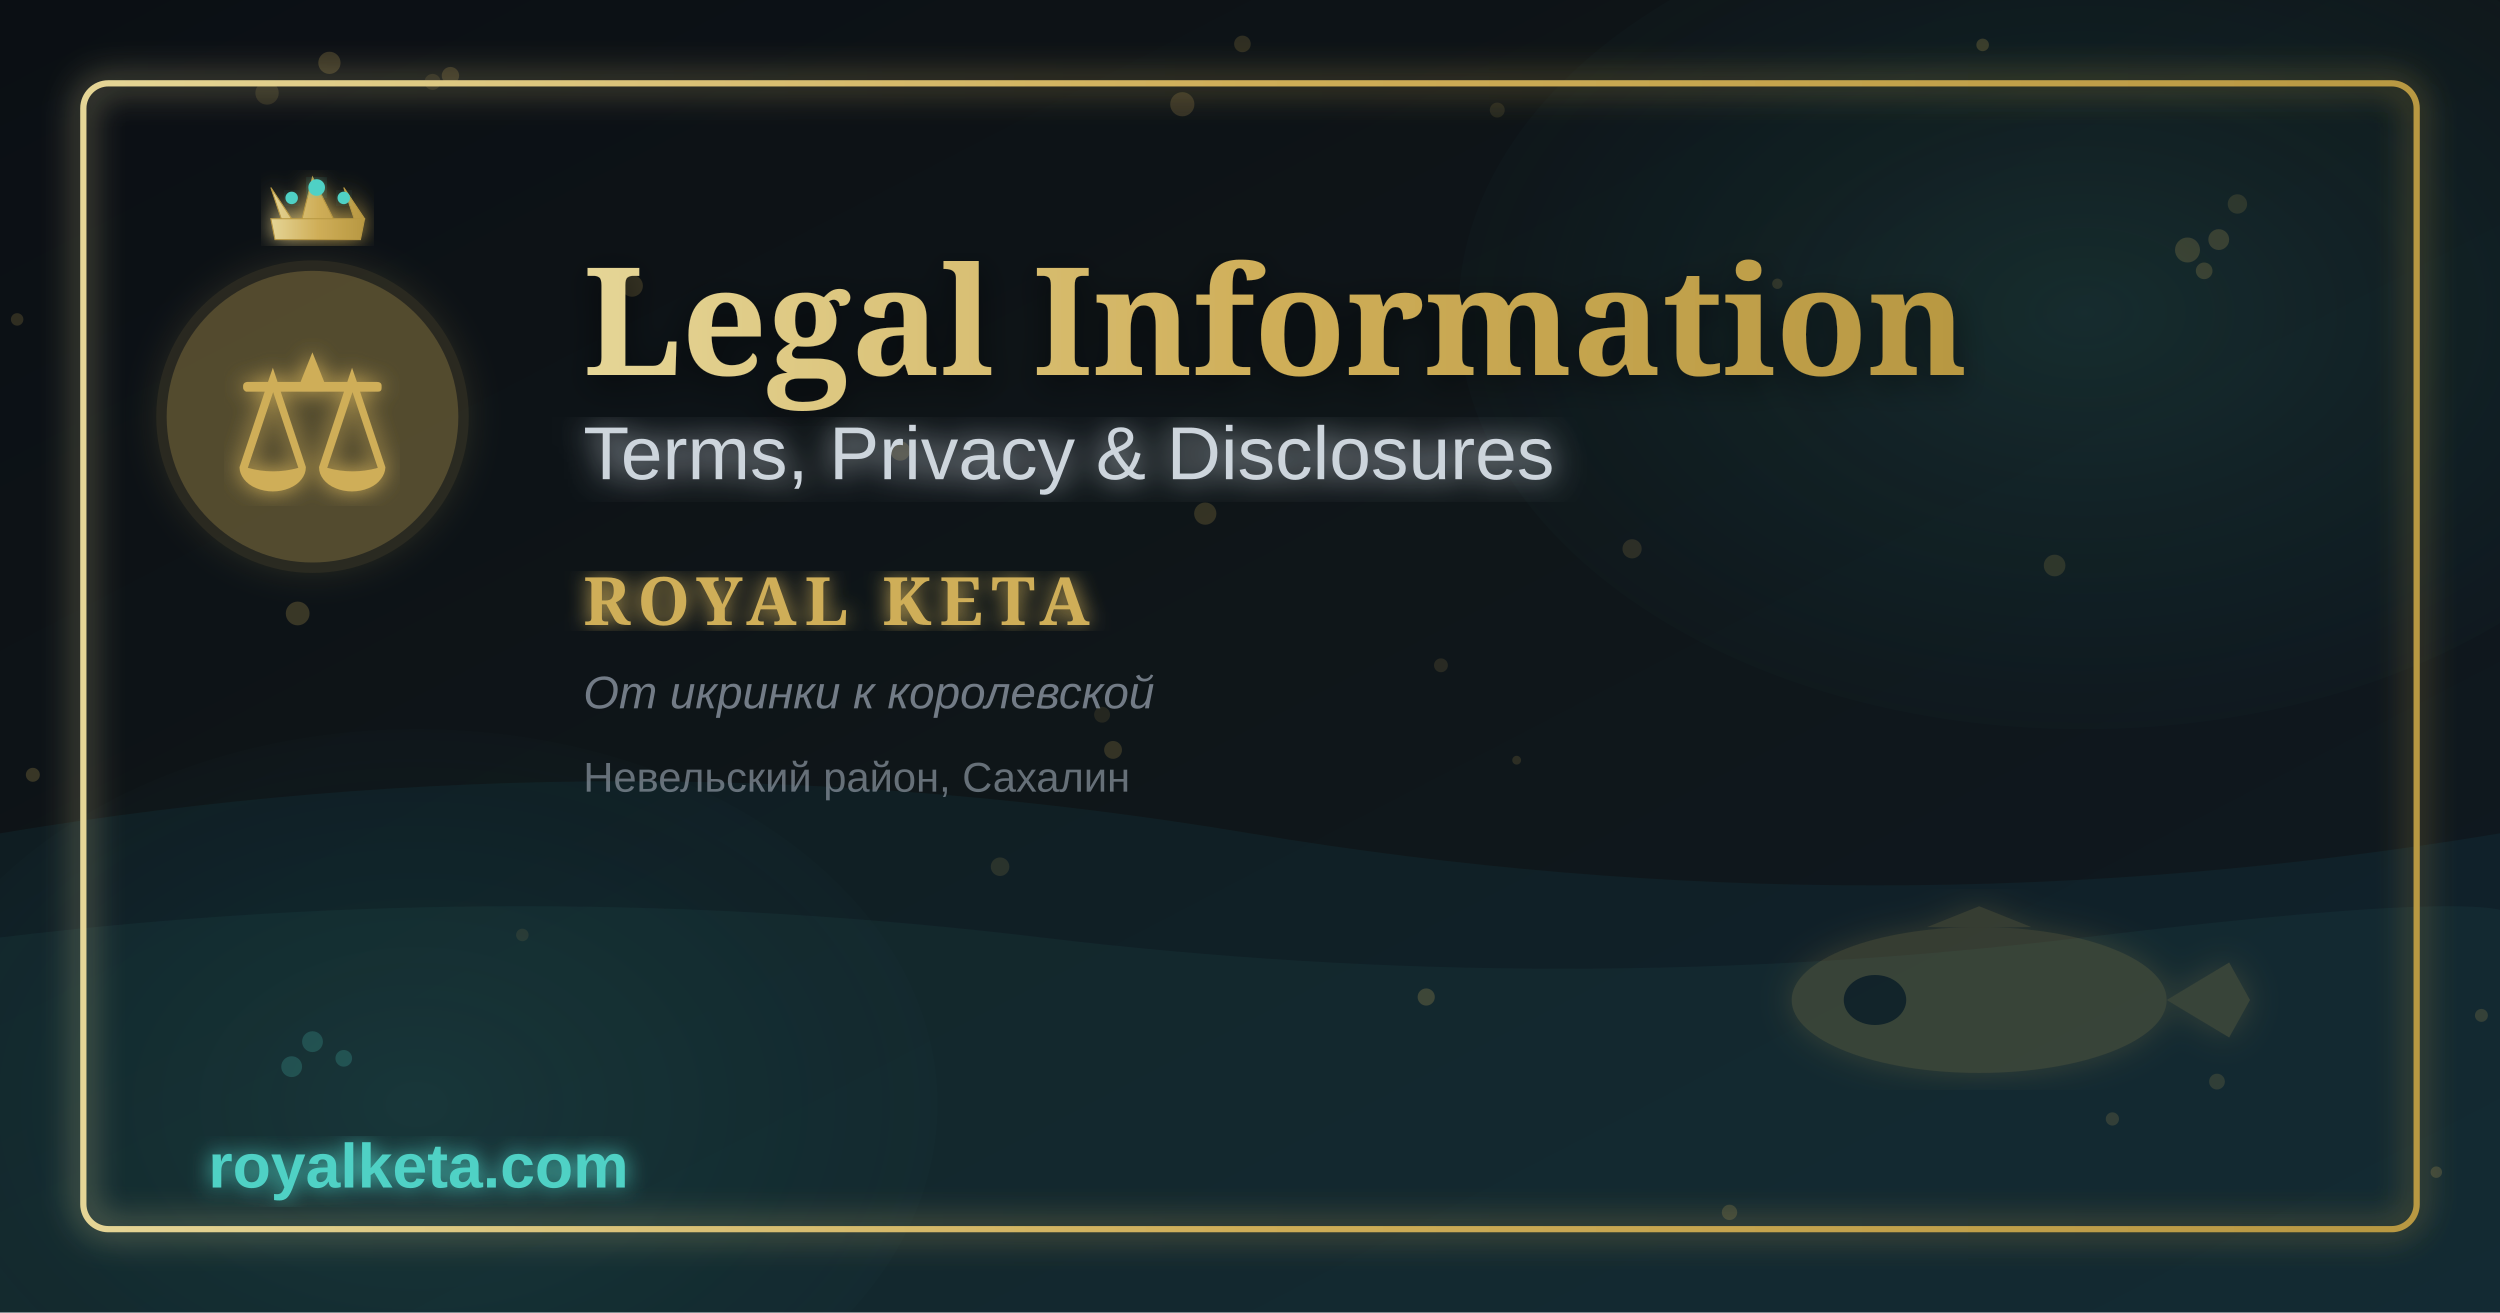
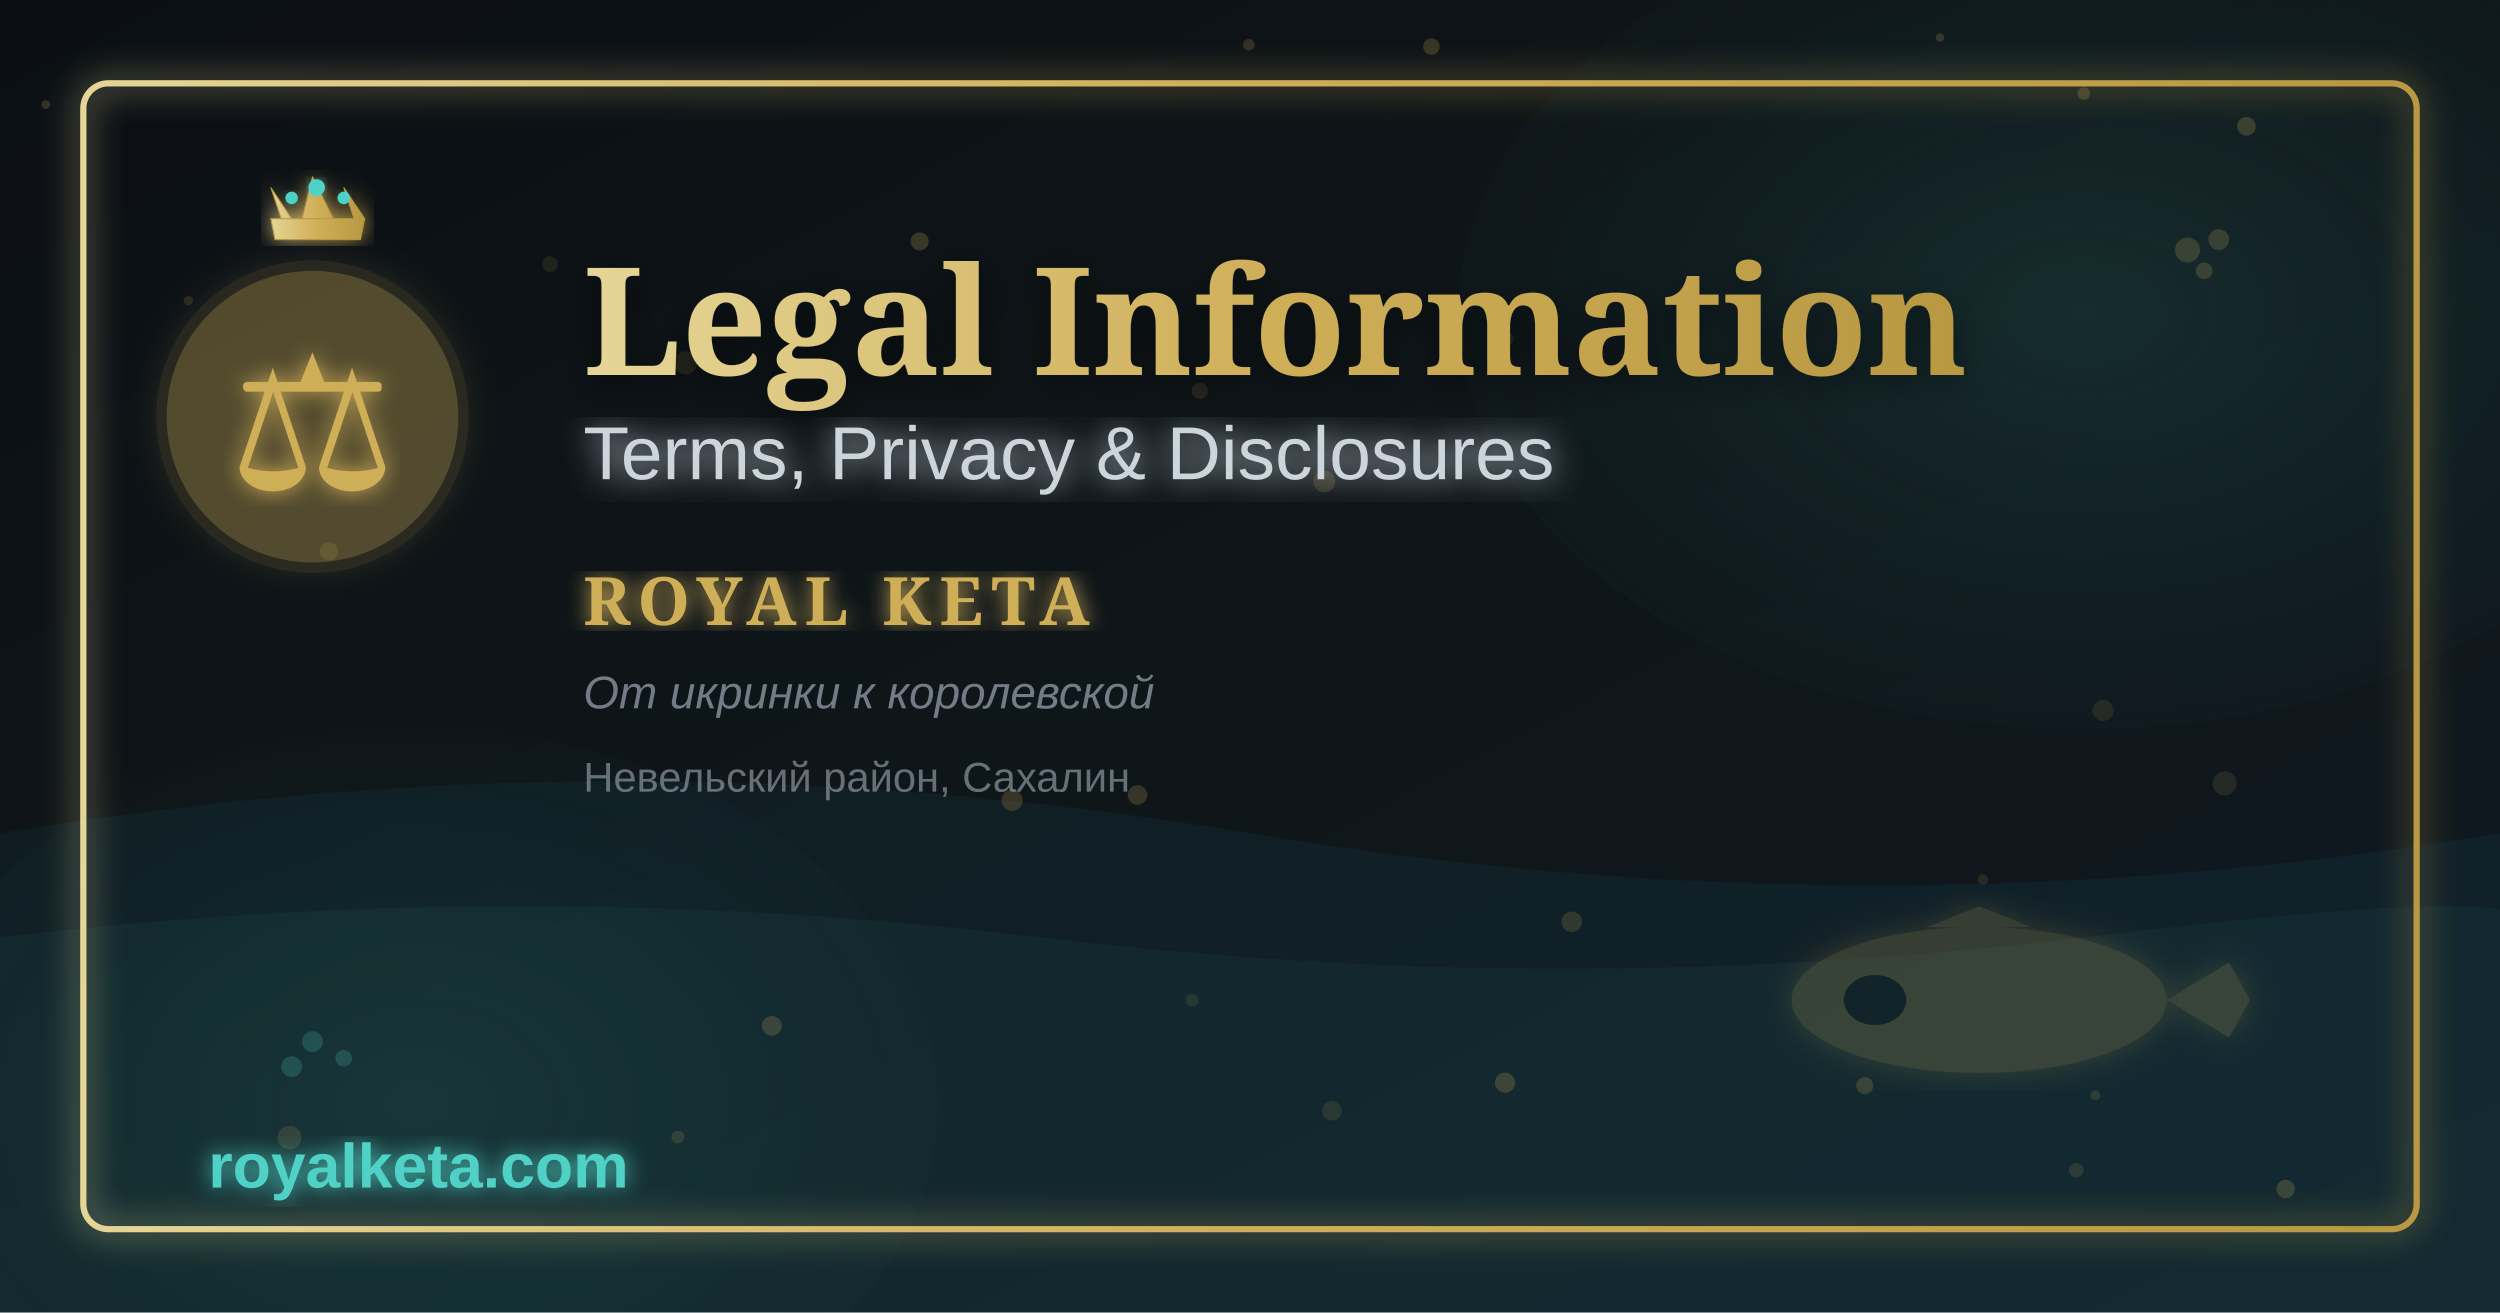
<svg xmlns="http://www.w3.org/2000/svg" width="1200" height="630">
  <defs>
    <linearGradient id="bgGradient" x1="0%" y1="0%" x2="100%" y2="100%">
      <stop offset="0%" style="stop-color:#0B0F14;stop-opacity:1" />
      <stop offset="50%" style="stop-color:#0F1619;stop-opacity:1" />
      <stop offset="100%" style="stop-color:#0F1922;stop-opacity:1" />
    </linearGradient>
    <linearGradient id="goldGradient" x1="0%" y1="0%" x2="100%" y2="0%">
      <stop offset="0%" style="stop-color:#E5D596;stop-opacity:1" />
      <stop offset="50%" style="stop-color:#CFAE58;stop-opacity:1" />
      <stop offset="100%" style="stop-color:#B89842;stop-opacity:1" />
    </linearGradient>
    <radialGradient id="oceanGradient" cx="50%" cy="50%" r="50%">
      <stop offset="0%" style="stop-color:#4FD1C5;stop-opacity:0.3" />
      <stop offset="100%" style="stop-color:#1E90A0;stop-opacity:0.05" />
    </radialGradient>
    <filter id="glow">
      <feGaussianBlur stdDeviation="5" result="coloredBlur" />
      <feMerge>
        <feMergeNode in="coloredBlur" />
        <feMergeNode in="SourceGraphic" />
      </feMerge>
    </filter>
    <filter id="softGlow">
      <feGaussianBlur stdDeviation="8" result="coloredBlur" />
      <feMerge>
        <feMergeNode in="coloredBlur" />
        <feMergeNode in="SourceGraphic" />
      </feMerge>
    </filter>
    <filter id="shadow">
      <feDropShadow dx="0" dy="4" stdDeviation="8" flood-color="#000000" flood-opacity="0.5" />
    </filter>
  </defs>
  <rect width="1200" height="630" fill="url(#bgGradient)" />
  <ellipse cx="1000" cy="150" rx="300" ry="200" fill="url(#oceanGradient)" opacity="0.4" />
  <ellipse cx="200" cy="530" rx="250" ry="180" fill="url(#oceanGradient)" opacity="0.3" />
  <path d="M 0 400 Q 300 350 600 400 T 1200 400 L 1200 630 L 0 630 Z" fill="#1E90A0" opacity="0.08" />
  <path d="M 0 450 Q 250 420 500 450 T 1000 450 T 1200 450 L 1200 630 L 0 630 Z" fill="#4FD1C5" opacity="0.05" />
-   <circle cx="1013.945" cy="537.095" r="3.174" fill="#CFAE58" opacity="0.171" />
-   <circle cx="528.999" cy="343.065" r="3.809" fill="#CFAE58" opacity="0.121" />
-   <circle cx="8.23" cy="153.32" r="2.997" fill="#CFAE58" opacity="0.186" />
-   <circle cx="1169.433" cy="562.637" r="2.747" fill="#CFAE58" opacity="0.204" />
-   <circle cx="718.689" cy="52.824" r="3.583" fill="#CFAE58" opacity="0.122" />
-   <circle cx="15.763" cy="371.906" r="3.354" fill="#CFAE58" opacity="0.226" />
-   <circle cx="432.11" cy="216.456" r="4.68" fill="#CFAE58" opacity="0.203" />
-   <circle cx="303.371" cy="137.216" r="5.227" fill="#CFAE58" opacity="0.213" />
-   <circle cx="684.589" cy="478.57" r="4.127" fill="#CFAE58" opacity="0.23" />
-   <circle cx="691.653" cy="319.346" r="3.329" fill="#CFAE58" opacity="0.134" />
-   <circle cx="1191.081" cy="487.395" r="3.111" fill="#CFAE58" opacity="0.179" />
-   <circle cx="783.399" cy="263.425" r="4.613" fill="#CFAE58" opacity="0.149" />
-   <circle cx="578.522" cy="246.535" r="5.339" fill="#CFAE58" opacity="0.196" />
-   <circle cx="986.213" cy="271.441" r="5.196" fill="#CFAE58" opacity="0.164" />
-   <circle cx="250.729" cy="448.777" r="3" fill="#CFAE58" opacity="0.107" />
-   <circle cx="128.185" cy="44.627" r="5.61" fill="#CFAE58" opacity="0.142" />
-   <circle cx="830.166" cy="581.941" r="3.687" fill="#CFAE58" opacity="0.198" />
-   <circle cx="207.643" cy="39.309" r="3.846" fill="#CFAE58" opacity="0.134" />
-   <circle cx="1064.153" cy="519.173" r="3.793" fill="#CFAE58" opacity="0.153" />
-   <circle cx="480.031" cy="416.024" r="4.457" fill="#CFAE58" opacity="0.137" />
-   <circle cx="158.122" cy="30.158" r="5.337" fill="#CFAE58" opacity="0.223" />
-   <circle cx="567.506" cy="50.036" r="5.809" fill="#CFAE58" opacity="0.193" />
-   <circle cx="534.267" cy="359.955" r="4.291" fill="#CFAE58" opacity="0.193" />
-   <circle cx="728.001" cy="364.895" r="2.113" fill="#CFAE58" opacity="0.155" />
-   <circle cx="951.669" cy="21.555" r="3.024" fill="#CFAE58" opacity="0.216" />
-   <circle cx="853.124" cy="136.205" r="2.49" fill="#CFAE58" opacity="0.168" />
-   <circle cx="142.878" cy="294.469" r="5.703" fill="#CFAE58" opacity="0.227" />
-   <circle cx="216.208" cy="36.297" r="4.169" fill="#CFAE58" opacity="0.198" />
-   <circle cx="596.367" cy="21.08" r="3.991" fill="#CFAE58" opacity="0.175" />
-   <circle cx="1073.956" cy="97.915" r="4.656" fill="#CFAE58" opacity="0.145" />
+   <circle cx="723.196" cy="162.679" r="3.299" fill="#CFAE58" opacity="0.129" />
+   <circle cx="329.096" cy="174.175" r="5.556" fill="#CFAE58" opacity="0.139" />
+   <circle cx="635.589" cy="231.121" r="5.232" fill="#CFAE58" opacity="0.171" />
+   <circle cx="546.001" cy="381.583" r="4.697" fill="#CFAE58" opacity="0.205" />
+   <circle cx="599.388" cy="21.482" r="2.776" fill="#CFAE58" opacity="0.19" />
+   <circle cx="90.414" cy="144.304" r="2.243" fill="#CFAE58" opacity="0.142" />
+   <circle cx="1097.111" cy="570.715" r="4.41" fill="#CFAE58" opacity="0.213" />
+   <circle cx="895.069" cy="521.13" r="4.089" fill="#CFAE58" opacity="0.197" />
+   <circle cx="754.413" cy="442.477" r="4.934" fill="#CFAE58" opacity="0.174" />
+   <circle cx="325.397" cy="545.779" r="3.073" fill="#CFAE58" opacity="0.158" />
+   <circle cx="1005.824" cy="525.758" r="2.355" fill="#CFAE58" opacity="0.149" />
+   <circle cx="575.944" cy="187.579" r="3.869" fill="#CFAE58" opacity="0.123" />
+   <circle cx="639.304" cy="533.184" r="4.69" fill="#CFAE58" opacity="0.124" />
+   <circle cx="1000.2" cy="44.931" r="3.052" fill="#CFAE58" opacity="0.214" />
+   <circle cx="951.771" cy="422.17" r="2.521" fill="#CFAE58" opacity="0.132" />
+   <circle cx="441.427" cy="115.862" r="4.36" fill="#CFAE58" opacity="0.228" />
+   <circle cx="138.95" cy="546.074" r="5.689" fill="#CFAE58" opacity="0.159" />
+   <circle cx="996.607" cy="561.749" r="3.505" fill="#CFAE58" opacity="0.134" />
+   <circle cx="1078.279" cy="60.629" r="4.472" fill="#CFAE58" opacity="0.218" />
+   <circle cx="370.505" cy="492.42" r="4.752" fill="#CFAE58" opacity="0.205" />
+   <circle cx="485.816" cy="384.144" r="5.09" fill="#CFAE58" opacity="0.196" />
+   <circle cx="722.407" cy="519.691" r="4.849" fill="#CFAE58" opacity="0.215" />
+   <circle cx="931.235" cy="18.041" r="2.003" fill="#CFAE58" opacity="0.195" />
+   <circle cx="687.073" cy="22.31" r="3.973" fill="#CFAE58" opacity="0.212" />
+   <circle cx="263.993" cy="126.801" r="3.813" fill="#CFAE58" opacity="0.108" />
+   <circle cx="1009.464" cy="340.971" r="5.055" fill="#CFAE58" opacity="0.118" />
+   <circle cx="572.195" cy="480.046" r="3.072" fill="#CFAE58" opacity="0.112" />
+   <circle cx="157.913" cy="264.655" r="4.361" fill="#CFAE58" opacity="0.15" />
+   <circle cx="1067.827" cy="376.031" r="5.775" fill="#CFAE58" opacity="0.121" />
+   <circle cx="21.933" cy="50.212" r="2.113" fill="#CFAE58" opacity="0.199" />
  <rect x="40" y="40" width="1120" height="550" fill="none" stroke="url(#goldGradient)" stroke-width="3" rx="12" filter="url(#softGlow)" />
  <circle cx="150" cy="200" r="75" fill="#CFAE58" opacity="0.15" filter="url(#softGlow)" />
  <circle cx="150" cy="200" r="70" fill="#CFAE58" opacity="0.25" />
  <text x="150" y="235" font-size="90" text-anchor="middle" fill="#CFAE58" filter="url(#glow)">⚖️</text>
  <g transform="translate(100, 70)">
    <path d="M 30 20 L 40 35 L 35 35 Z M 50 15 L 60 35 L 45 35 Z M 65 20 L 75 35 L 70 35 Z M 30 35 L 75 35 L 73 45 L 32 45 Z" fill="url(#goldGradient)" filter="url(#glow)" stroke="#B89842" stroke-width="0.5" />
    <circle cx="40" cy="25" r="3" fill="#4FD1C5" filter="url(#glow)" />
    <circle cx="52" cy="20" r="4" fill="#4FD1C5" filter="url(#glow)" />
    <circle cx="65" cy="25" r="3" fill="#4FD1C5" filter="url(#glow)" />
  </g>
  <text x="280" y="180" font-family="Georgia, serif" font-size="72" font-weight="bold" fill="url(#goldGradient)" filter="url(#shadow)">Legal Information</text>
  <text x="280" y="230" font-family="Arial, sans-serif" font-size="36" fill="#D6DEE6" opacity="0.95" filter="url(#softGlow)">Terms, Privacy &amp; Disclosures</text>
  <text x="280" y="300" font-family="Georgia, serif" font-size="32" font-weight="bold" fill="#CFAE58" letter-spacing="4" filter="url(#glow)">ROYAL KETA</text>
  <text x="280" y="340" font-family="Arial, sans-serif" font-size="22" font-style="italic" fill="#8B95A1" opacity="0.8">От икринки к королевской</text>
  <text x="280" y="380" font-family="Arial, sans-serif" font-size="20" fill="#8B95A1" opacity="0.7">Невельский район, Сахалин</text>
  <text x="100" y="570" font-family="Arial, sans-serif" font-size="30" font-weight="bold" fill="#4FD1C5" filter="url(#glow)">royalketa.com</text>
  <g transform="translate(950, 480)" opacity="0.2" filter="url(#softGlow)">
    <ellipse cx="0" cy="0" rx="90" ry="35" fill="#CFAE58" />
    <path d="M 90 0 L 120 -18 L 130 0 L 120 18 Z" fill="#CFAE58" />
    <path d="M -25 -35 L 0 -45 L 25 -35 Z" fill="#CFAE58" />
    <ellipse cx="-50" cy="0" rx="15" ry="12" fill="#0B0F14" />
  </g>
  <g opacity="0.2">
    <circle cx="1050" cy="120" r="6" fill="#CFAE58" />
    <circle cx="1065" cy="115" r="5" fill="#CFAE58" />
    <circle cx="1058" cy="130" r="4" fill="#CFAE58" />
    <circle cx="150" cy="500" r="5" fill="#4FD1C5" />
    <circle cx="165" cy="508" r="4" fill="#4FD1C5" />
    <circle cx="140" cy="512" r="5" fill="#4FD1C5" />
  </g>
</svg>
